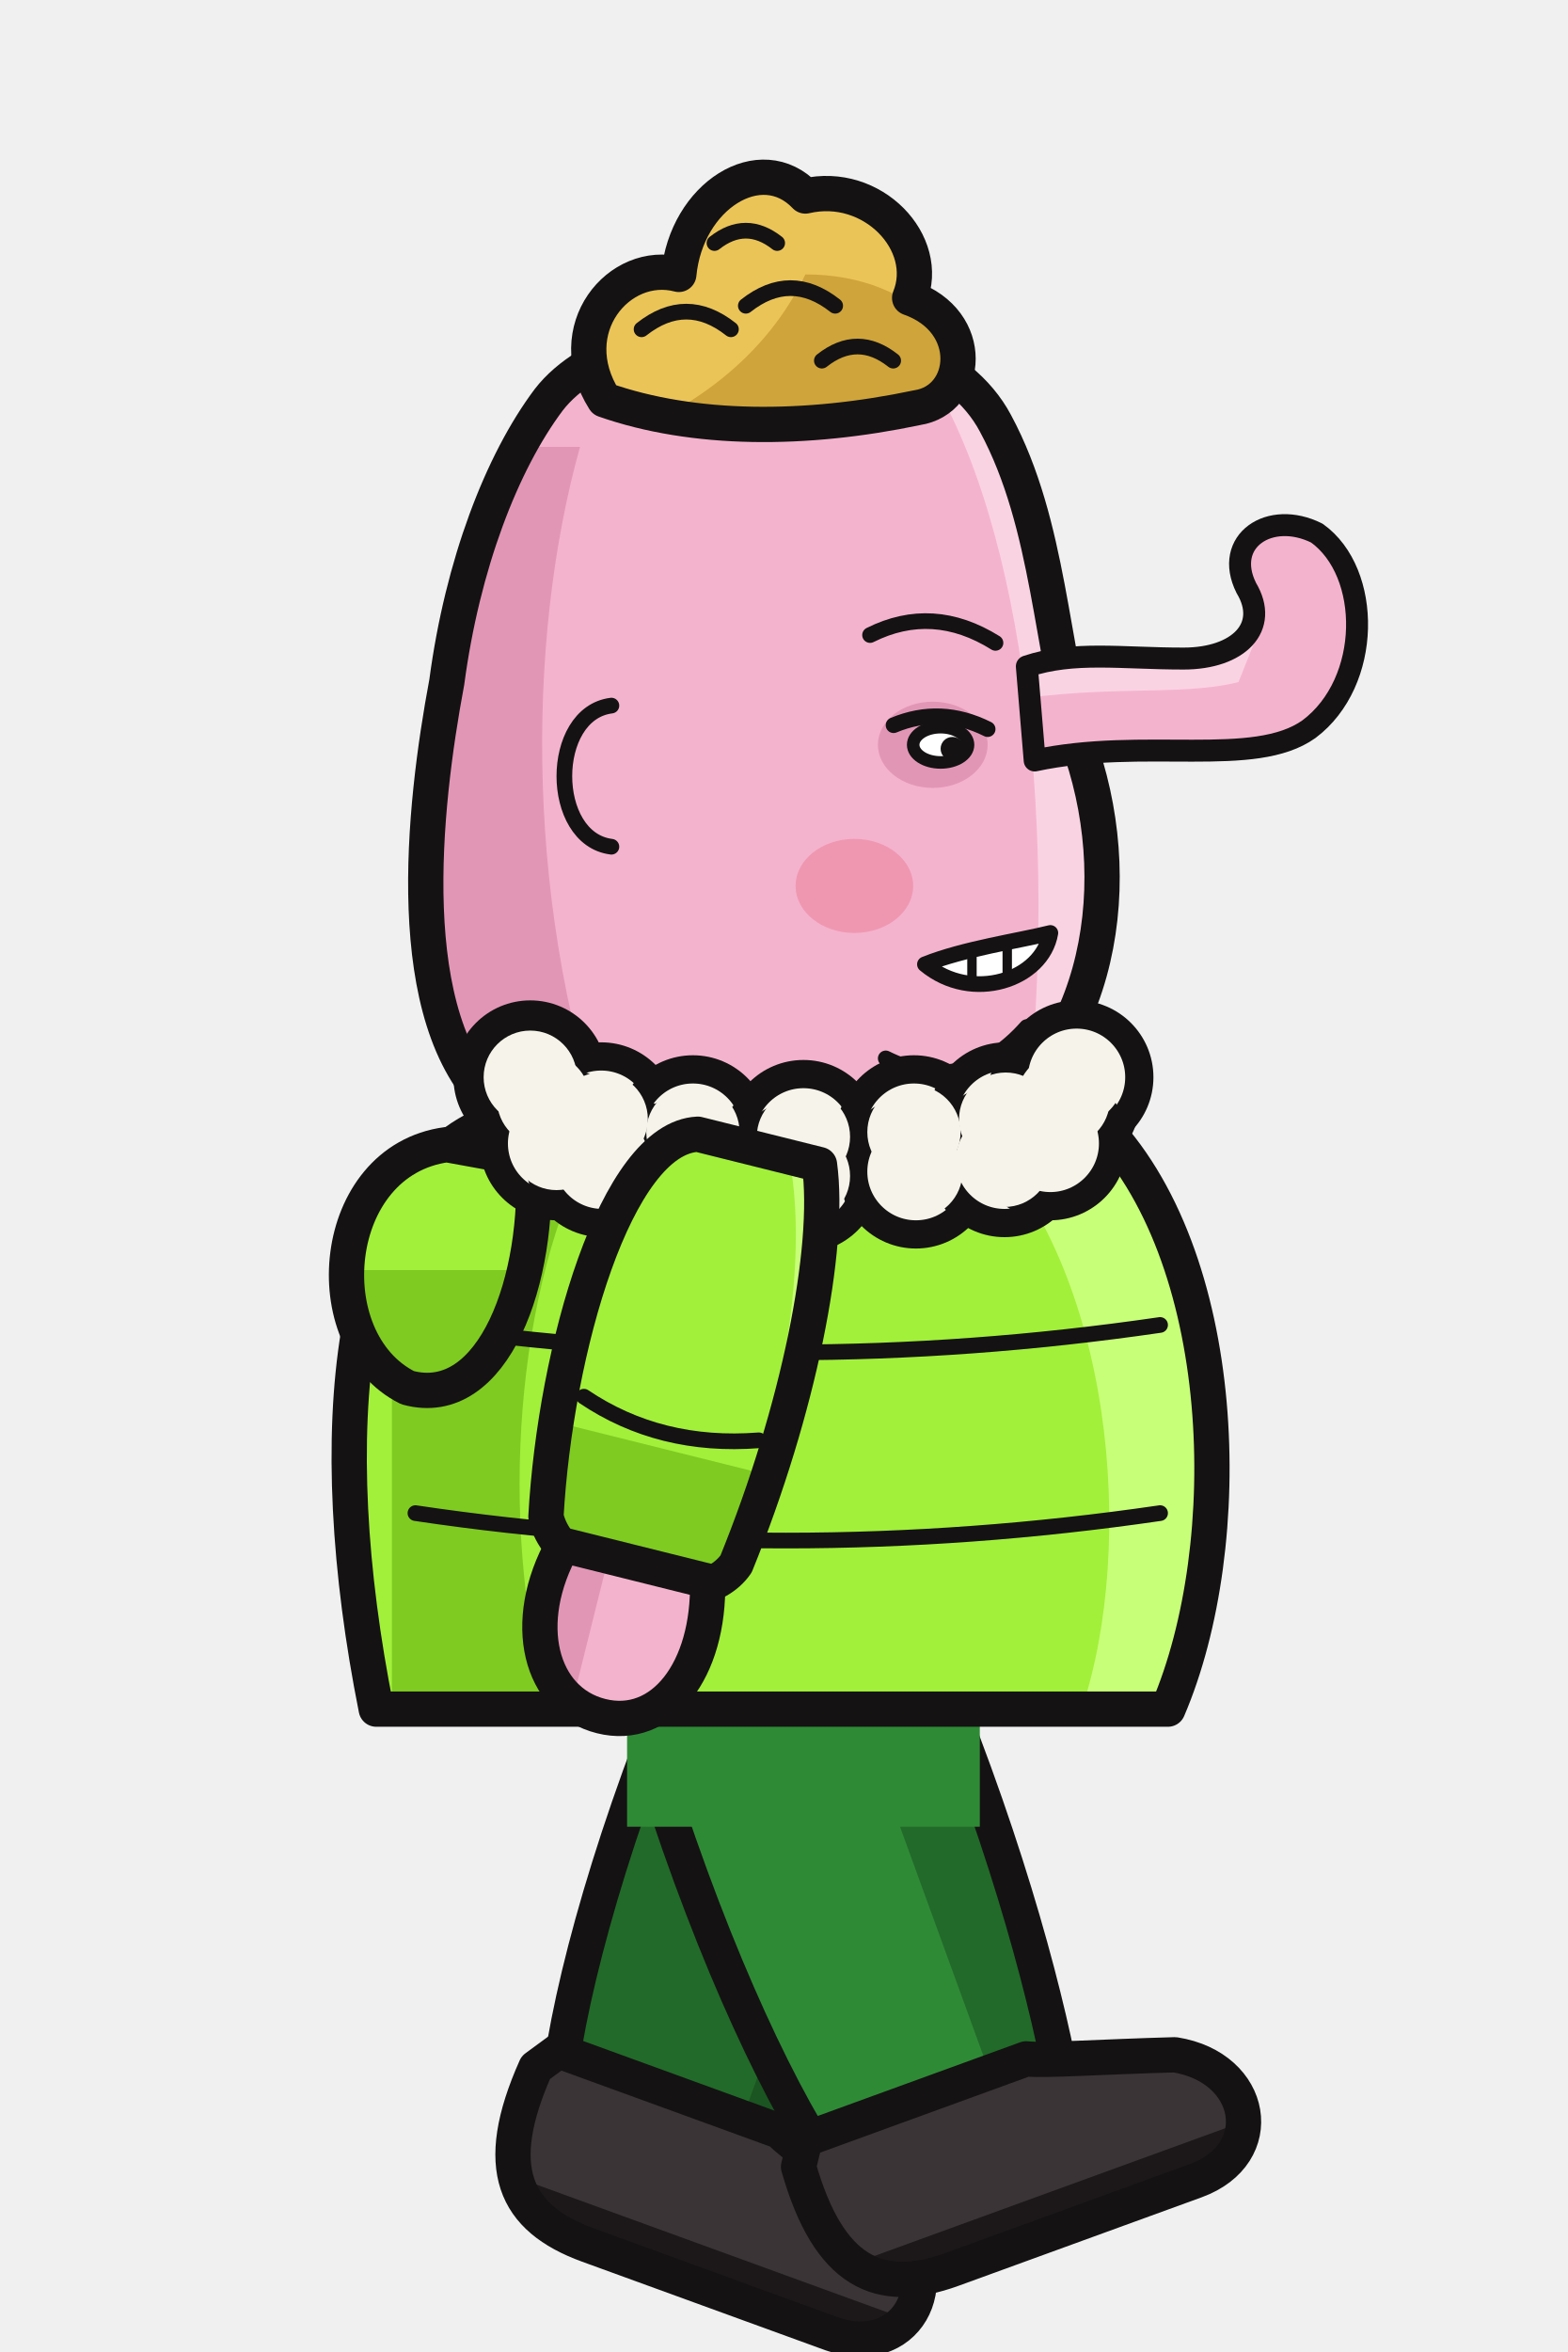
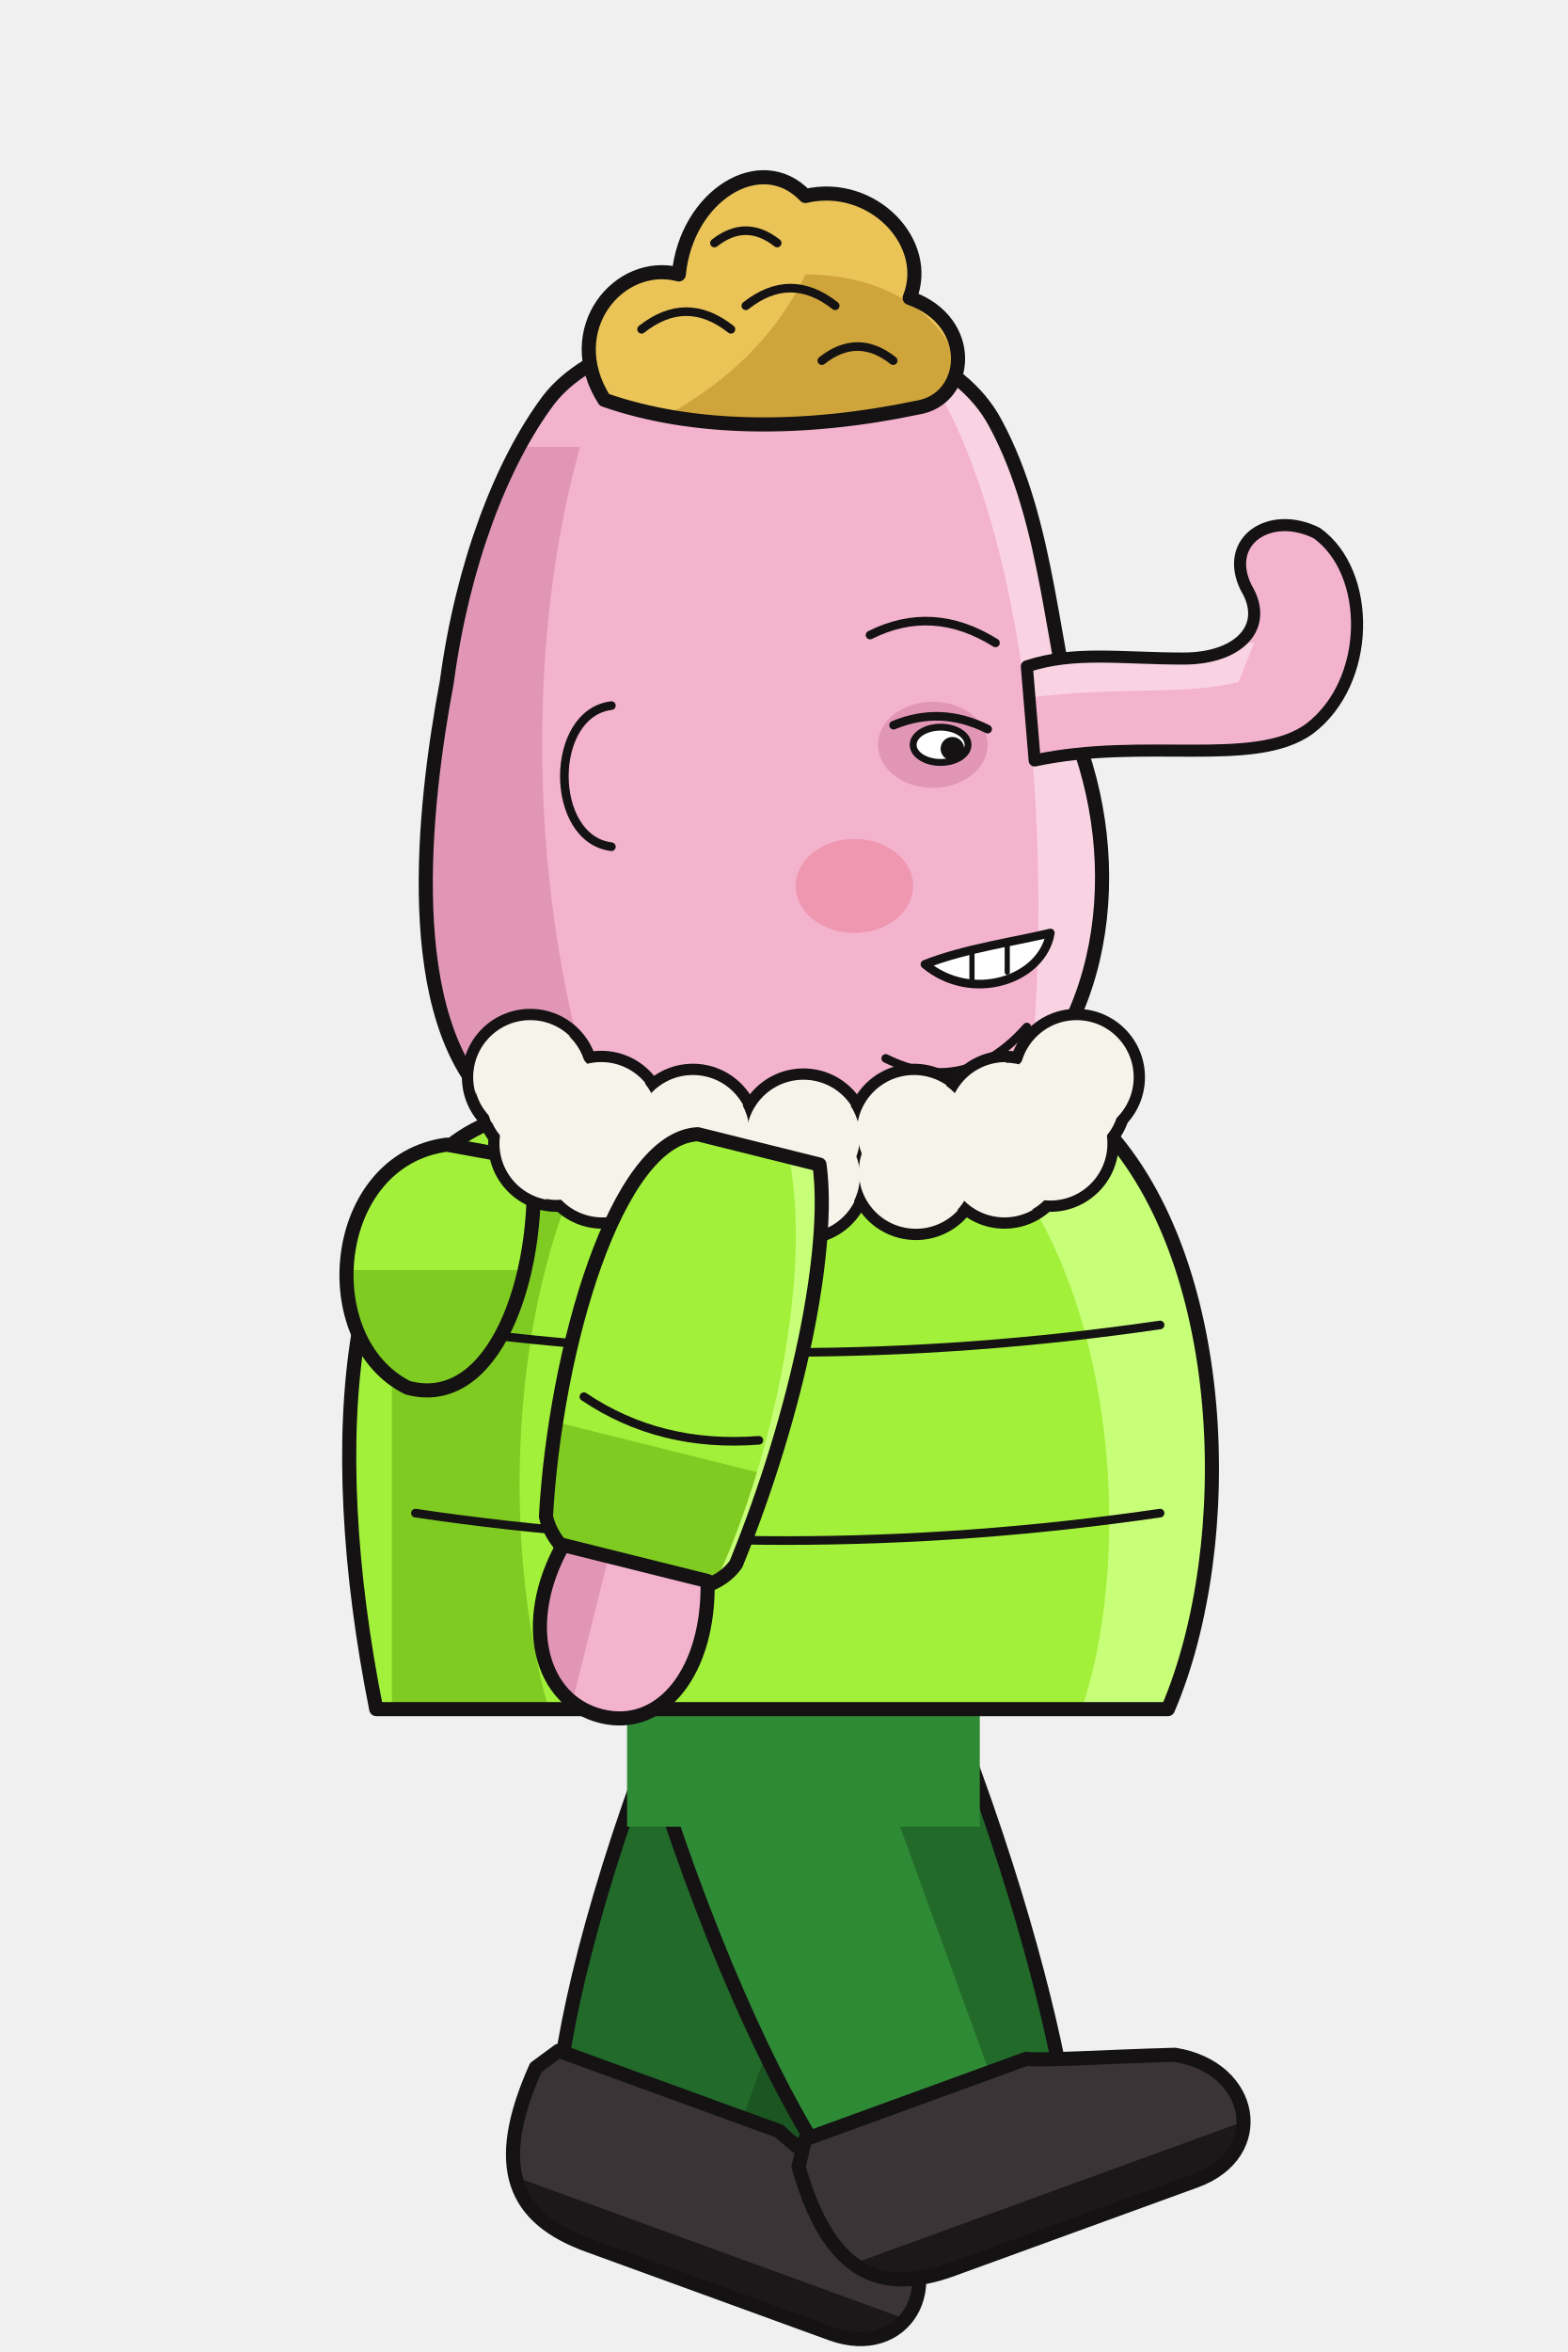
<svg xmlns="http://www.w3.org/2000/svg" width="800" height="1200" viewBox="0 0 400 600">
  <defs>
    <clipPath id="c1">
      <path d="M168,440 L244,440 C246,490 242,530 238,552 L176,552 C170,530 166,490 168,440 Z" />
    </clipPath>
    <clipPath id="c2">
      <path d="M168,546 C166,574 176,584 196,584 L262,584 C282,584 286,562 268,552 C250,546 236,542 232,540 L172,540 Z" />
    </clipPath>
    <clipPath id="c3">
      <path d="M168,440 L244,440 C246,490 242,530 238,552 L176,552 C170,530 166,490 168,440 Z" />
    </clipPath>
    <clipPath id="c4">
      <path d="M168,546 C166,574 176,584 196,584 L262,584 C282,584 286,562 268,552 C250,546 236,542 232,540 L172,540 Z" />
    </clipPath>
    <clipPath id="c5">
      <path d="M126,292 C88,306 82,372 96,442 L298,442 C316,400 314,326 280,292 C246,278 160,278 126,292 Z" />
    </clipPath>
    <clipPath id="c6">
      <path d="M114,298 C84,302 80,348 104,360 C126,366 138,332 136,302 Z" />
    </clipPath>
    <clipPath id="c7">
      <path d="M140,108 C160,82 236,80 254,114 C268,140 268,172 276,198 C288,234 280,278 244,298 C210,310 150,308 126,288 C102,266 108,212 114,180 C118,150 128,124 140,108 Z" />
    </clipPath>
    <clipPath id="c8">
      <path d="M264,200 C292,194 320,202 334,192 C350,180 350,152 336,142 C324,136 312,144 318,156 C324,166 316,174 302,174 C286,174 274,172 262,176 Z" />
    </clipPath>
    <clipPath id="c9">
      <path d="M154.2,108 C142.8,90 158.0,72 173.2,76 C175.1,56 194.1,44 205.5,56 C222.6,52 237.8,68 232.1,82 C249.2,88 247.3,108 234.0,110 C205.5,116 177.0,116 154.2,108 Z" />
    </clipPath>
    <clipPath id="c10">
      <path d="M176,300 C156,306 154,362 162,404 C170,420 206,420 212,404 C218,362 216,320 208,300 Z" />
    </clipPath>
    <clipPath id="c11">
      <path d="M168,410 C162,432 172,450 188,450 C204,450 212,432 206,410 Z" />
    </clipPath>
  </defs>
  <g transform="rotate(20.0 205 448)">
    <path d="M168,440 L244,440 C246,490 242,530 238,552 L176,552 C170,530 166,490 168,440 Z" fill="#226A29" />
    <g clip-path="url(#c1)">
      <path d="M222,430 L260,430 L260,560 L222,560 Z" fill="#1B5521" />
    </g>
-     <path d="M168,440 L244,440 C246,490 242,530 238,552 L176,552 C170,530 166,490 168,440 Z" fill="none" stroke="#141213" stroke-width="9.0" stroke-linejoin="round" stroke-linecap="round" />
+     <path d="M168,440 L244,440 C246,490 242,530 238,552 L176,552 C170,530 166,490 168,440 Z" fill="none" stroke="#141213" stroke-width="3.6" stroke-linejoin="round" stroke-linecap="round" />
    <path d="M168,546 C166,574 176,584 196,584 L262,584 C282,584 286,562 268,552 C250,546 236,542 232,540 L172,540 Z" fill="#3A3436" />
    <g clip-path="url(#c2)">
      <path d="M150,574 L300,574 L300,600 L150,600 Z" fill="#1C1819" />
    </g>
-     <path d="M168,546 C166,574 176,584 196,584 L262,584 C282,584 286,562 268,552 C250,546 236,542 232,540 L172,540 Z" fill="none" stroke="#141213" stroke-width="9.0" stroke-linejoin="round" stroke-linecap="round" />
+     <path d="M168,546 C166,574 176,584 196,584 L262,584 C282,584 286,562 268,552 C250,546 236,542 232,540 L172,540 Z" fill="none" stroke="#141213" stroke-width="3.6" stroke-linejoin="round" stroke-linecap="round" />
  </g>
  <g transform="rotate(-20.0 205 448)">
    <path d="M168,440 L244,440 C246,490 242,530 238,552 L176,552 C170,530 166,490 168,440 Z" fill="#2F8A36" />
    <g clip-path="url(#c3)">
      <path d="M222,430 L260,430 L260,560 L222,560 Z" fill="#226A29" />
    </g>
-     <path d="M168,440 L244,440 C246,490 242,530 238,552 L176,552 C170,530 166,490 168,440 Z" fill="none" stroke="#141213" stroke-width="9.0" stroke-linejoin="round" stroke-linecap="round" />
+     <path d="M168,440 L244,440 C246,490 242,530 238,552 L176,552 C170,530 166,490 168,440 Z" fill="none" stroke="#141213" stroke-width="3.6" stroke-linejoin="round" stroke-linecap="round" />
    <path d="M168,546 C166,574 176,584 196,584 L262,584 C282,584 286,562 268,552 C250,546 236,542 232,540 L172,540 Z" fill="#3A3436" />
    <g clip-path="url(#c4)">
      <path d="M150,574 L300,574 L300,600 L150,600 Z" fill="#1C1819" />
    </g>
-     <path d="M168,546 C166,574 176,584 196,584 L262,584 C282,584 286,562 268,552 C250,546 236,542 232,540 L172,540 Z" fill="none" stroke="#141213" stroke-width="9.0" stroke-linejoin="round" stroke-linecap="round" />
+     <path d="M168,546 C166,574 176,584 196,584 L262,584 C282,584 286,562 268,552 C250,546 236,542 232,540 L172,540 Z" fill="none" stroke="#141213" stroke-width="3.6" stroke-linejoin="round" stroke-linecap="round" />
  </g>
  <path d="M160,436 L250,436 L250,466 L160,466 Z" fill="#2F8A36" />
  <g transform="translate(0,-6.0)">
    <path d="M126,292 C88,306 82,372 96,442 L298,442 C316,400 314,326 280,292 C246,278 160,278 126,292 Z" fill="#A2F03A" />
    <g clip-path="url(#c5)">
      <path d="M100,300 L150,300 C130,340 128,400 140,442 L100,442 Z" fill="#7FCB22" />
    </g>
    <g clip-path="url(#c5)">
      <path d="M250,296 C284,330 290,400 276,442 L310,442 L310,290 Z" fill="#C8FF78" />
    </g>
-     <path d="M126,292 C88,306 82,372 96,442 L298,442 C316,400 314,326 280,292 C246,278 160,278 126,292 Z" fill="none" stroke="#141213" stroke-width="9.0" stroke-linejoin="round" stroke-linecap="round" />
-     <path d="M106,344 Q200,358 296,344" fill="none" stroke="#141213" stroke-width="4.0" stroke-linejoin="round" stroke-linecap="round" />
-     <path d="M106,392 Q200,406 296,392" fill="none" stroke="#141213" stroke-width="4.0" stroke-linejoin="round" stroke-linecap="round" />
+     <path d="M126,292 C88,306 82,372 96,442 L298,442 C316,400 314,326 280,292 C246,278 160,278 126,292 Z" fill="none" stroke="#141213" stroke-width="3.6" stroke-linejoin="round" stroke-linecap="round" />
+     <path d="M106,344 Q200,358 296,344" fill="none" stroke="#141213" stroke-width="2.2" stroke-linejoin="round" stroke-linecap="round" />
+     <path d="M106,392 Q200,406 296,392" fill="none" stroke="#141213" stroke-width="2.2" stroke-linejoin="round" stroke-linecap="round" />
    <path d="M114,298 C84,302 80,348 104,360 C126,366 138,332 136,302 Z" fill="#A2F03A" />
    <g clip-path="url(#c6)">
      <path d="M90,330 L160,330 L160,370 L90,370 Z" fill="#7FCB22" />
    </g>
-     <path d="M114,298 C84,302 80,348 104,360 C126,366 138,332 136,302 Z" fill="none" stroke="#141213" stroke-width="9.0" stroke-linejoin="round" stroke-linecap="round" />
+     <path d="M114,298 C84,302 80,348 104,360 C126,366 138,332 136,302 Z" fill="none" stroke="#141213" stroke-width="3.6" stroke-linejoin="round" stroke-linecap="round" />
    <path d="M140,108 C160,82 236,80 254,114 C268,140 268,172 276,198 C288,234 280,278 244,298 C210,310 150,308 126,288 C102,266 108,212 114,180 C118,150 128,124 140,108 Z" fill="#F4B3CD" />
    <g clip-path="url(#c7)">
      <path d="M110,120 L148,120 C134,170 134,240 156,300 L110,300 Z" fill="#E296B6" />
    </g>
    <g clip-path="url(#c7)">
      <path d="M236,100 C262,140 270,220 262,290 L300,300 L300,90 Z" fill="#FAD3E3" />
    </g>
-     <path d="M140,108 C160,82 236,80 254,114 C268,140 268,172 276,198 C288,234 280,278 244,298 C210,310 150,308 126,288 C102,266 108,212 114,180 C118,150 128,124 140,108 Z" fill="none" stroke="#141213" stroke-width="9.0" stroke-linejoin="round" stroke-linecap="round" />
-     <path d="M156,186 C140,188 140,220 156,222" fill="#F4B3CD" stroke="#141213" stroke-width="4.0" stroke-linejoin="round" stroke-linecap="round" />
+     <path d="M140,108 C160,82 236,80 254,114 C268,140 268,172 276,198 C288,234 280,278 244,298 C210,310 150,308 126,288 C102,266 108,212 114,180 C118,150 128,124 140,108 Z" fill="none" stroke="#141213" stroke-width="3.6" stroke-linejoin="round" stroke-linecap="round" />
+     <path d="M156,186 C140,188 140,220 156,222" fill="#F4B3CD" stroke="#141213" stroke-width="2.2" stroke-linejoin="round" stroke-linecap="round" />
    <ellipse cx="238.0" cy="196.0" rx="14.0" ry="11.0" fill="#E296B6" />
-     <ellipse cx="240.0" cy="196.0" rx="7.0" ry="4.5" fill="#FFFFFF" stroke="#141213" stroke-width="3.2" />
+     <ellipse cx="240.0" cy="196.0" rx="7.0" ry="4.5" fill="#FFFFFF" stroke="#141213" stroke-width="1.76" />
    <ellipse cx="243.0" cy="197.0" rx="3.0" ry="3.0" fill="#141213" />
-     <path d="M228,191 Q240,186 252,192" fill="none" stroke="#141213" stroke-width="4.0" stroke-linejoin="round" stroke-linecap="round" />
-     <path d="M222,168 Q238,160 254,170" fill="none" stroke="#141213" stroke-width="4.0" stroke-linejoin="round" stroke-linecap="round" />
+     <path d="M228,191 Q240,186 252,192" fill="none" stroke="#141213" stroke-width="2.2" stroke-linejoin="round" stroke-linecap="round" />
+     <path d="M222,168 Q238,160 254,170" fill="none" stroke="#141213" stroke-width="2.2" stroke-linejoin="round" stroke-linecap="round" />
    <ellipse cx="218.0" cy="232.0" rx="15.0" ry="12.0" fill="#EE8DA8" opacity="0.75" />
    <path d="M264,200 C292,194 320,202 334,192 C350,180 350,152 336,142 C324,136 312,144 318,156 C324,166 316,174 302,174 C286,174 274,172 262,176 Z" fill="#F4B3CD" />
    <g clip-path="url(#c8)">
      <path d="M250,186 C280,180 300,184 316,180 L320,170 L250,170 Z" fill="#FAD3E3" />
    </g>
-     <path d="M264,200 C292,194 320,202 334,192 C350,180 350,152 336,142 C324,136 312,144 318,156 C324,166 316,174 302,174 C286,174 274,172 262,176 Z" fill="none" stroke="#141213" stroke-width="5.6" stroke-linejoin="round" stroke-linecap="round" />
-     <path d="M236,252 C246,248 260,246 268,244 C266,256 248,262 236,252 Z" fill="#FFFFFF" stroke="#141213" stroke-width="4.0" stroke-linejoin="round" stroke-linecap="round" />
-     <path d="M248,248 L248,256 M257,246 L257,254" fill="none" stroke="#141213" stroke-width="2.4" stroke-linejoin="round" stroke-linecap="round" />
-     <path d="M226,276 Q246,286 262,268" fill="none" stroke="#141213" stroke-width="4.0" stroke-linejoin="round" stroke-linecap="round" />
-     <ellipse cx="135.3" cy="280.8" rx="16.0" ry="16.0" fill="#F6F3EA" stroke="#141213" stroke-width="7.2" />
-     <ellipse cx="138.7" cy="286.5" rx="16.0" ry="16.0" fill="#F6F3EA" stroke="#141213" stroke-width="7.2" />
-     <ellipse cx="153.4" cy="291.5" rx="16.0" ry="16.0" fill="#F6F3EA" stroke="#141213" stroke-width="7.2" />
-     <ellipse cx="176.8" cy="294.8" rx="16.0" ry="16.0" fill="#F6F3EA" stroke="#141213" stroke-width="7.2" />
-     <ellipse cx="205.0" cy="296.0" rx="16.0" ry="16.0" fill="#F6F3EA" stroke="#141213" stroke-width="7.2" />
-     <ellipse cx="233.2" cy="294.8" rx="16.0" ry="16.0" fill="#F6F3EA" stroke="#141213" stroke-width="7.2" />
-     <ellipse cx="256.6" cy="291.5" rx="16.0" ry="16.0" fill="#F6F3EA" stroke="#141213" stroke-width="7.2" />
-     <ellipse cx="271.3" cy="286.5" rx="16.0" ry="16.0" fill="#F6F3EA" stroke="#141213" stroke-width="7.2" />
-     <ellipse cx="274.7" cy="280.8" rx="16.0" ry="16.0" fill="#F6F3EA" stroke="#141213" stroke-width="7.2" />
-     <ellipse cx="142.0" cy="297.7" rx="16.0" ry="16.0" fill="#F6F3EA" stroke="#141213" stroke-width="7.2" />
-     <ellipse cx="153.7" cy="302.0" rx="16.0" ry="16.0" fill="#F6F3EA" stroke="#141213" stroke-width="7.2" />
-     <ellipse cx="176.3" cy="304.9" rx="16.0" ry="16.0" fill="#F6F3EA" stroke="#141213" stroke-width="7.2" />
-     <ellipse cx="205.0" cy="306.0" rx="16.0" ry="16.0" fill="#F6F3EA" stroke="#141213" stroke-width="7.2" />
-     <ellipse cx="233.7" cy="304.9" rx="16.0" ry="16.0" fill="#F6F3EA" stroke="#141213" stroke-width="7.2" />
-     <ellipse cx="256.3" cy="302.0" rx="16.0" ry="16.0" fill="#F6F3EA" stroke="#141213" stroke-width="7.2" />
-     <ellipse cx="268.0" cy="297.7" rx="16.0" ry="16.0" fill="#F6F3EA" stroke="#141213" stroke-width="7.2" />
-     <ellipse cx="135.3" cy="280.8" rx="11.9" ry="11.9" fill="#F6F3EA" />
-     <ellipse cx="138.7" cy="286.5" rx="11.9" ry="11.9" fill="#F6F3EA" />
-     <ellipse cx="153.4" cy="291.5" rx="11.9" ry="11.9" fill="#F6F3EA" />
-     <ellipse cx="176.8" cy="294.8" rx="11.9" ry="11.9" fill="#F6F3EA" />
-     <ellipse cx="205.0" cy="296.0" rx="11.9" ry="11.9" fill="#F6F3EA" />
-     <ellipse cx="233.2" cy="294.8" rx="11.9" ry="11.9" fill="#F6F3EA" />
-     <ellipse cx="256.6" cy="291.5" rx="11.9" ry="11.9" fill="#F6F3EA" />
-     <ellipse cx="271.3" cy="286.5" rx="11.9" ry="11.9" fill="#F6F3EA" />
-     <ellipse cx="274.7" cy="280.8" rx="11.9" ry="11.9" fill="#F6F3EA" />
-     <ellipse cx="142.0" cy="297.7" rx="11.9" ry="11.9" fill="#F6F3EA" />
-     <ellipse cx="153.7" cy="302.0" rx="11.9" ry="11.9" fill="#F6F3EA" />
-     <ellipse cx="176.3" cy="304.9" rx="11.9" ry="11.9" fill="#F6F3EA" />
-     <ellipse cx="205.0" cy="306.0" rx="11.9" ry="11.9" fill="#F6F3EA" />
-     <ellipse cx="233.7" cy="304.9" rx="11.9" ry="11.9" fill="#F6F3EA" />
-     <ellipse cx="256.3" cy="302.0" rx="11.9" ry="11.9" fill="#F6F3EA" />
-     <ellipse cx="268.0" cy="297.7" rx="11.9" ry="11.9" fill="#F6F3EA" />
+     <path d="M264,200 C292,194 320,202 334,192 C350,180 350,152 336,142 C324,136 312,144 318,156 C324,166 316,174 302,174 C286,174 274,172 262,176 Z" fill="none" stroke="#141213" stroke-width="3.08" stroke-linejoin="round" stroke-linecap="round" />
+     <path d="M236,252 C246,248 260,246 268,244 C266,256 248,262 236,252 Z" fill="#FFFFFF" stroke="#141213" stroke-width="2.2" stroke-linejoin="round" stroke-linecap="round" />
+     <path d="M248,248 L248,256 M257,246 L257,254" fill="none" stroke="#141213" stroke-width="1.32" stroke-linejoin="round" stroke-linecap="round" />
+     <path d="M226,276 Q246,286 262,268" fill="none" stroke="#141213" stroke-width="2.2" stroke-linejoin="round" stroke-linecap="round" />
+     <ellipse cx="135.3" cy="280.8" rx="16.0" ry="16.0" fill="#F6F3EA" stroke="#141213" stroke-width="2.88" />
+     <ellipse cx="138.7" cy="286.5" rx="16.0" ry="16.0" fill="#F6F3EA" stroke="#141213" stroke-width="2.88" />
+     <ellipse cx="153.4" cy="291.5" rx="16.0" ry="16.0" fill="#F6F3EA" stroke="#141213" stroke-width="2.88" />
+     <ellipse cx="176.8" cy="294.8" rx="16.0" ry="16.0" fill="#F6F3EA" stroke="#141213" stroke-width="2.88" />
+     <ellipse cx="205.0" cy="296.0" rx="16.0" ry="16.0" fill="#F6F3EA" stroke="#141213" stroke-width="2.88" />
+     <ellipse cx="233.2" cy="294.8" rx="16.0" ry="16.0" fill="#F6F3EA" stroke="#141213" stroke-width="2.88" />
+     <ellipse cx="256.6" cy="291.5" rx="16.0" ry="16.0" fill="#F6F3EA" stroke="#141213" stroke-width="2.88" />
+     <ellipse cx="271.3" cy="286.5" rx="16.0" ry="16.0" fill="#F6F3EA" stroke="#141213" stroke-width="2.88" />
+     <ellipse cx="274.7" cy="280.8" rx="16.0" ry="16.0" fill="#F6F3EA" stroke="#141213" stroke-width="2.88" />
+     <ellipse cx="142.0" cy="297.7" rx="16.0" ry="16.0" fill="#F6F3EA" stroke="#141213" stroke-width="2.88" />
+     <ellipse cx="153.7" cy="302.0" rx="16.0" ry="16.0" fill="#F6F3EA" stroke="#141213" stroke-width="2.88" />
+     <ellipse cx="176.3" cy="304.9" rx="16.0" ry="16.0" fill="#F6F3EA" stroke="#141213" stroke-width="2.88" />
+     <ellipse cx="205.0" cy="306.0" rx="16.0" ry="16.0" fill="#F6F3EA" stroke="#141213" stroke-width="2.88" />
+     <ellipse cx="233.7" cy="304.9" rx="16.0" ry="16.0" fill="#F6F3EA" stroke="#141213" stroke-width="2.88" />
+     <ellipse cx="256.3" cy="302.0" rx="16.0" ry="16.0" fill="#F6F3EA" stroke="#141213" stroke-width="2.88" />
+     <ellipse cx="268.0" cy="297.7" rx="16.0" ry="16.0" fill="#F6F3EA" stroke="#141213" stroke-width="2.88" />
+     <ellipse cx="135.3" cy="280.8" rx="14.4" ry="14.4" fill="#F6F3EA" />
+     <ellipse cx="138.7" cy="286.5" rx="14.4" ry="14.4" fill="#F6F3EA" />
+     <ellipse cx="153.4" cy="291.5" rx="14.4" ry="14.4" fill="#F6F3EA" />
+     <ellipse cx="176.8" cy="294.8" rx="14.4" ry="14.4" fill="#F6F3EA" />
+     <ellipse cx="205.0" cy="296.0" rx="14.4" ry="14.4" fill="#F6F3EA" />
+     <ellipse cx="233.2" cy="294.8" rx="14.4" ry="14.4" fill="#F6F3EA" />
+     <ellipse cx="256.6" cy="291.5" rx="14.4" ry="14.4" fill="#F6F3EA" />
+     <ellipse cx="271.3" cy="286.5" rx="14.4" ry="14.4" fill="#F6F3EA" />
+     <ellipse cx="274.7" cy="280.8" rx="14.4" ry="14.4" fill="#F6F3EA" />
+     <ellipse cx="142.0" cy="297.7" rx="14.4" ry="14.4" fill="#F6F3EA" />
+     <ellipse cx="153.7" cy="302.0" rx="14.4" ry="14.4" fill="#F6F3EA" />
+     <ellipse cx="176.3" cy="304.9" rx="14.4" ry="14.4" fill="#F6F3EA" />
+     <ellipse cx="205.0" cy="306.0" rx="14.4" ry="14.4" fill="#F6F3EA" />
+     <ellipse cx="233.7" cy="304.9" rx="14.4" ry="14.4" fill="#F6F3EA" />
+     <ellipse cx="256.3" cy="302.0" rx="14.4" ry="14.4" fill="#F6F3EA" />
+     <ellipse cx="268.0" cy="297.7" rx="14.4" ry="14.4" fill="#F6F3EA" />
    <path d="M154.2,108 C142.8,90 158.0,72 173.2,76 C175.1,56 194.1,44 205.5,56 C222.6,52 237.8,68 232.1,82 C249.2,88 247.3,108 234.0,110 C205.5,116 177.0,116 154.2,108 Z" fill="#EBC458" />
    <g clip-path="url(#c9)">
      <path d="M205.5,76 C234.0,76 253.0,96 243.5,121 L148.5,121 C177.0,112 196,96 205.5,76 Z" fill="#CFA43A" />
    </g>
-     <path d="M154.2,108 C142.8,90 158.0,72 173.2,76 C175.1,56 194.1,44 205.5,56 C222.6,52 237.8,68 232.1,82 C249.2,88 247.3,108 234.0,110 C205.5,116 177.0,116 154.2,108 Z" fill="none" stroke="#141213" stroke-width="9.0" stroke-linejoin="round" stroke-linecap="round" />
-     <path d="M163.7,90.0 Q175.1,81.0 186.5,90.0" fill="none" stroke="#141213" stroke-width="4.0" stroke-linejoin="round" stroke-linecap="round" />
-     <path d="M190.3,84.0 Q201.7,75.0 213.1,84.0" fill="none" stroke="#141213" stroke-width="4.0" stroke-linejoin="round" stroke-linecap="round" />
-     <path d="M182.3,68.0 Q190.3,61.7 198.3,68.0" fill="none" stroke="#141213" stroke-width="4.0" stroke-linejoin="round" stroke-linecap="round" />
-     <path d="M209.7,98.0 Q218.8,90.8 227.9,98.0" fill="none" stroke="#141213" stroke-width="4.0" stroke-linejoin="round" stroke-linecap="round" />
+     <path d="M154.2,108 C142.8,90 158.0,72 173.2,76 C175.1,56 194.1,44 205.5,56 C222.6,52 237.8,68 232.1,82 C249.2,88 247.3,108 234.0,110 C205.5,116 177.0,116 154.2,108 Z" fill="none" stroke="#141213" stroke-width="3.6" stroke-linejoin="round" stroke-linecap="round" />
+     <path d="M163.7,90.0 Q175.1,81.0 186.5,90.0" fill="none" stroke="#141213" stroke-width="2.2" stroke-linejoin="round" stroke-linecap="round" />
+     <path d="M190.3,84.0 Q201.7,75.0 213.1,84.0" fill="none" stroke="#141213" stroke-width="2.2" stroke-linejoin="round" stroke-linecap="round" />
+     <path d="M182.3,68.0 Q190.3,61.7 198.3,68.0" fill="none" stroke="#141213" stroke-width="2.2" stroke-linejoin="round" stroke-linecap="round" />
+     <path d="M209.7,98.0 Q218.8,90.8 227.9,98.0" fill="none" stroke="#141213" stroke-width="2.2" stroke-linejoin="round" stroke-linecap="round" />
    <g transform="rotate(14.0 196 306)">
      <path d="M176,300 C156,306 154,362 162,404 C170,420 206,420 212,404 C218,362 216,320 208,300 Z" fill="#A2F03A" />
      <g clip-path="url(#c10)">
        <path d="M150,380 L230,380 L230,430 L150,430 Z" fill="#7FCB22" />
      </g>
      <g clip-path="url(#c10)">
        <path d="M200,300 C214,330 214,380 208,410 L230,410 L230,300 Z" fill="#C8FF78" />
      </g>
-       <path d="M176,300 C156,306 154,362 162,404 C170,420 206,420 212,404 C218,362 216,320 208,300 Z" fill="none" stroke="#141213" stroke-width="9.0" stroke-linejoin="round" stroke-linecap="round" />
-       <path d="M164,372 Q186,380 210,372" fill="none" stroke="#141213" stroke-width="4.0" stroke-linejoin="round" stroke-linecap="round" />
+       <path d="M176,300 C156,306 154,362 162,404 C170,420 206,420 212,404 C218,362 216,320 208,300 Z" fill="none" stroke="#141213" stroke-width="3.6" stroke-linejoin="round" stroke-linecap="round" />
+       <path d="M164,372 Q186,380 210,372" fill="none" stroke="#141213" stroke-width="2.2" stroke-linejoin="round" stroke-linecap="round" />
      <path d="M168,410 C162,432 172,450 188,450 C204,450 212,432 206,410 Z" fill="#F4B3CD" />
      <g clip-path="url(#c11)">
        <path d="M150,410 L180,410 L180,460 L150,460 Z" fill="#E296B6" />
      </g>
-       <path d="M168,410 C162,432 172,450 188,450 C204,450 212,432 206,410 Z" fill="none" stroke="#141213" stroke-width="9.0" stroke-linejoin="round" stroke-linecap="round" />
+       <path d="M168,410 C162,432 172,450 188,450 C204,450 212,432 206,410 Z" fill="none" stroke="#141213" stroke-width="3.6" stroke-linejoin="round" stroke-linecap="round" />
    </g>
  </g>
</svg>
